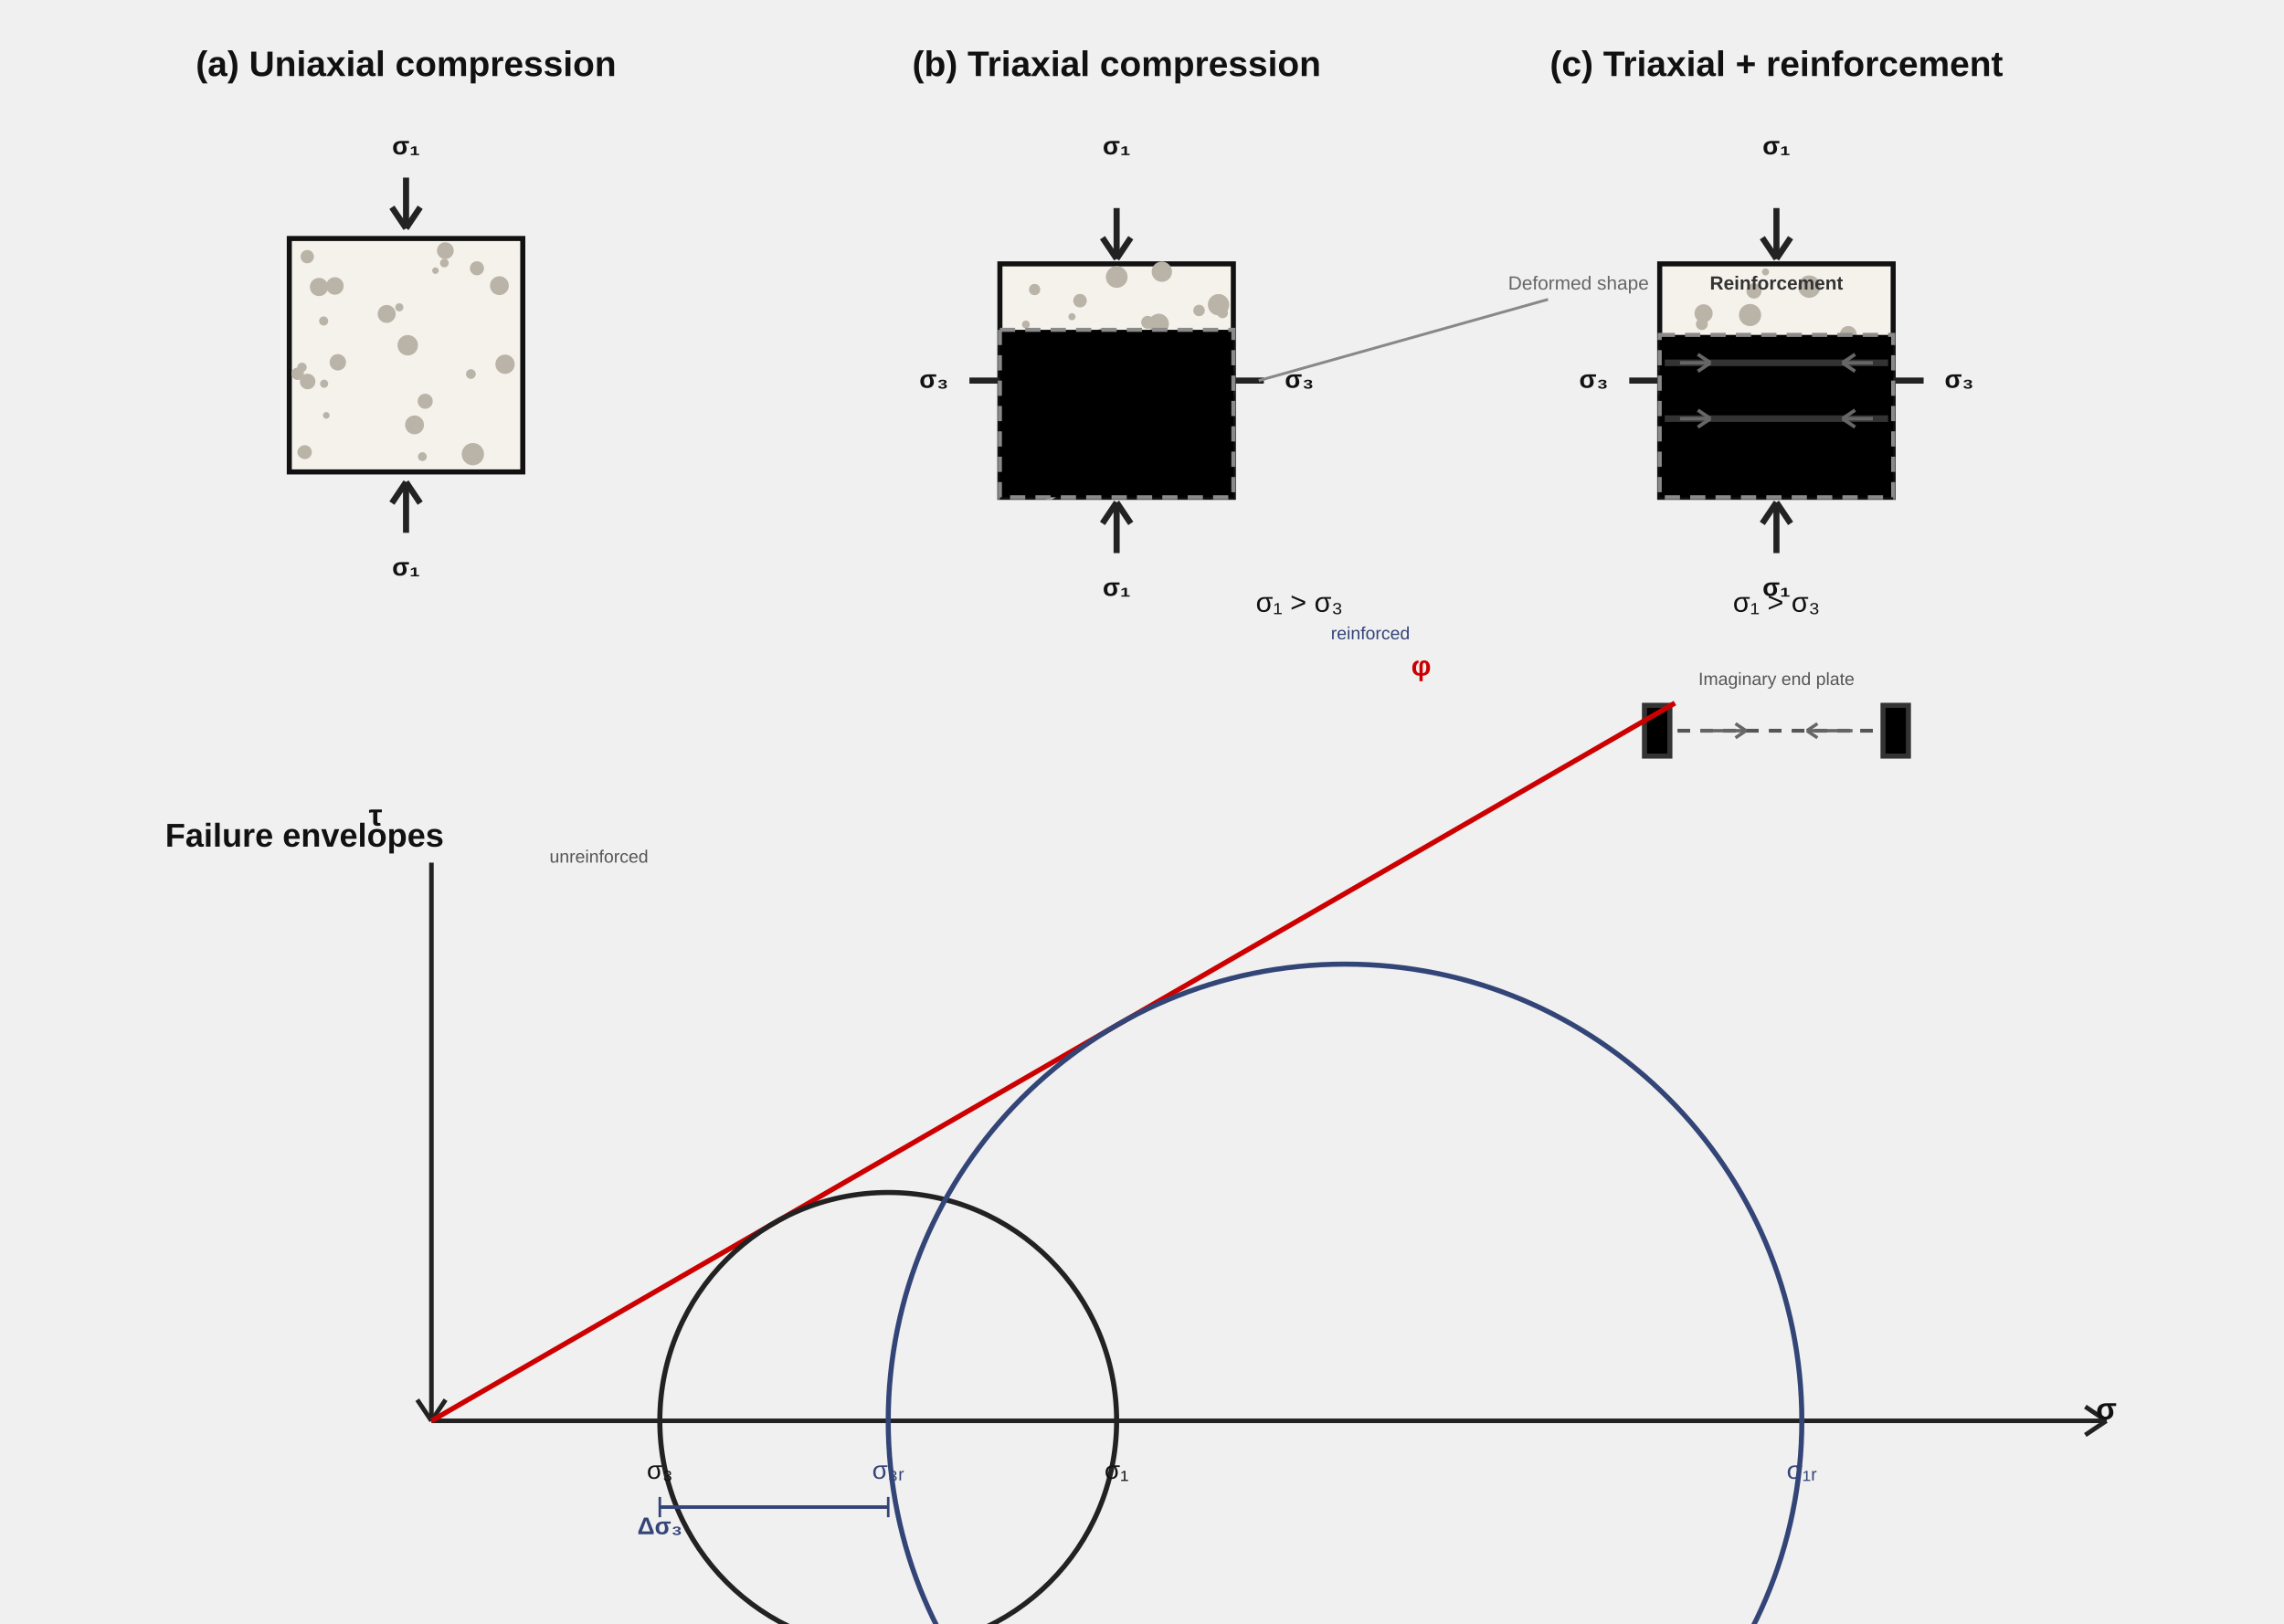
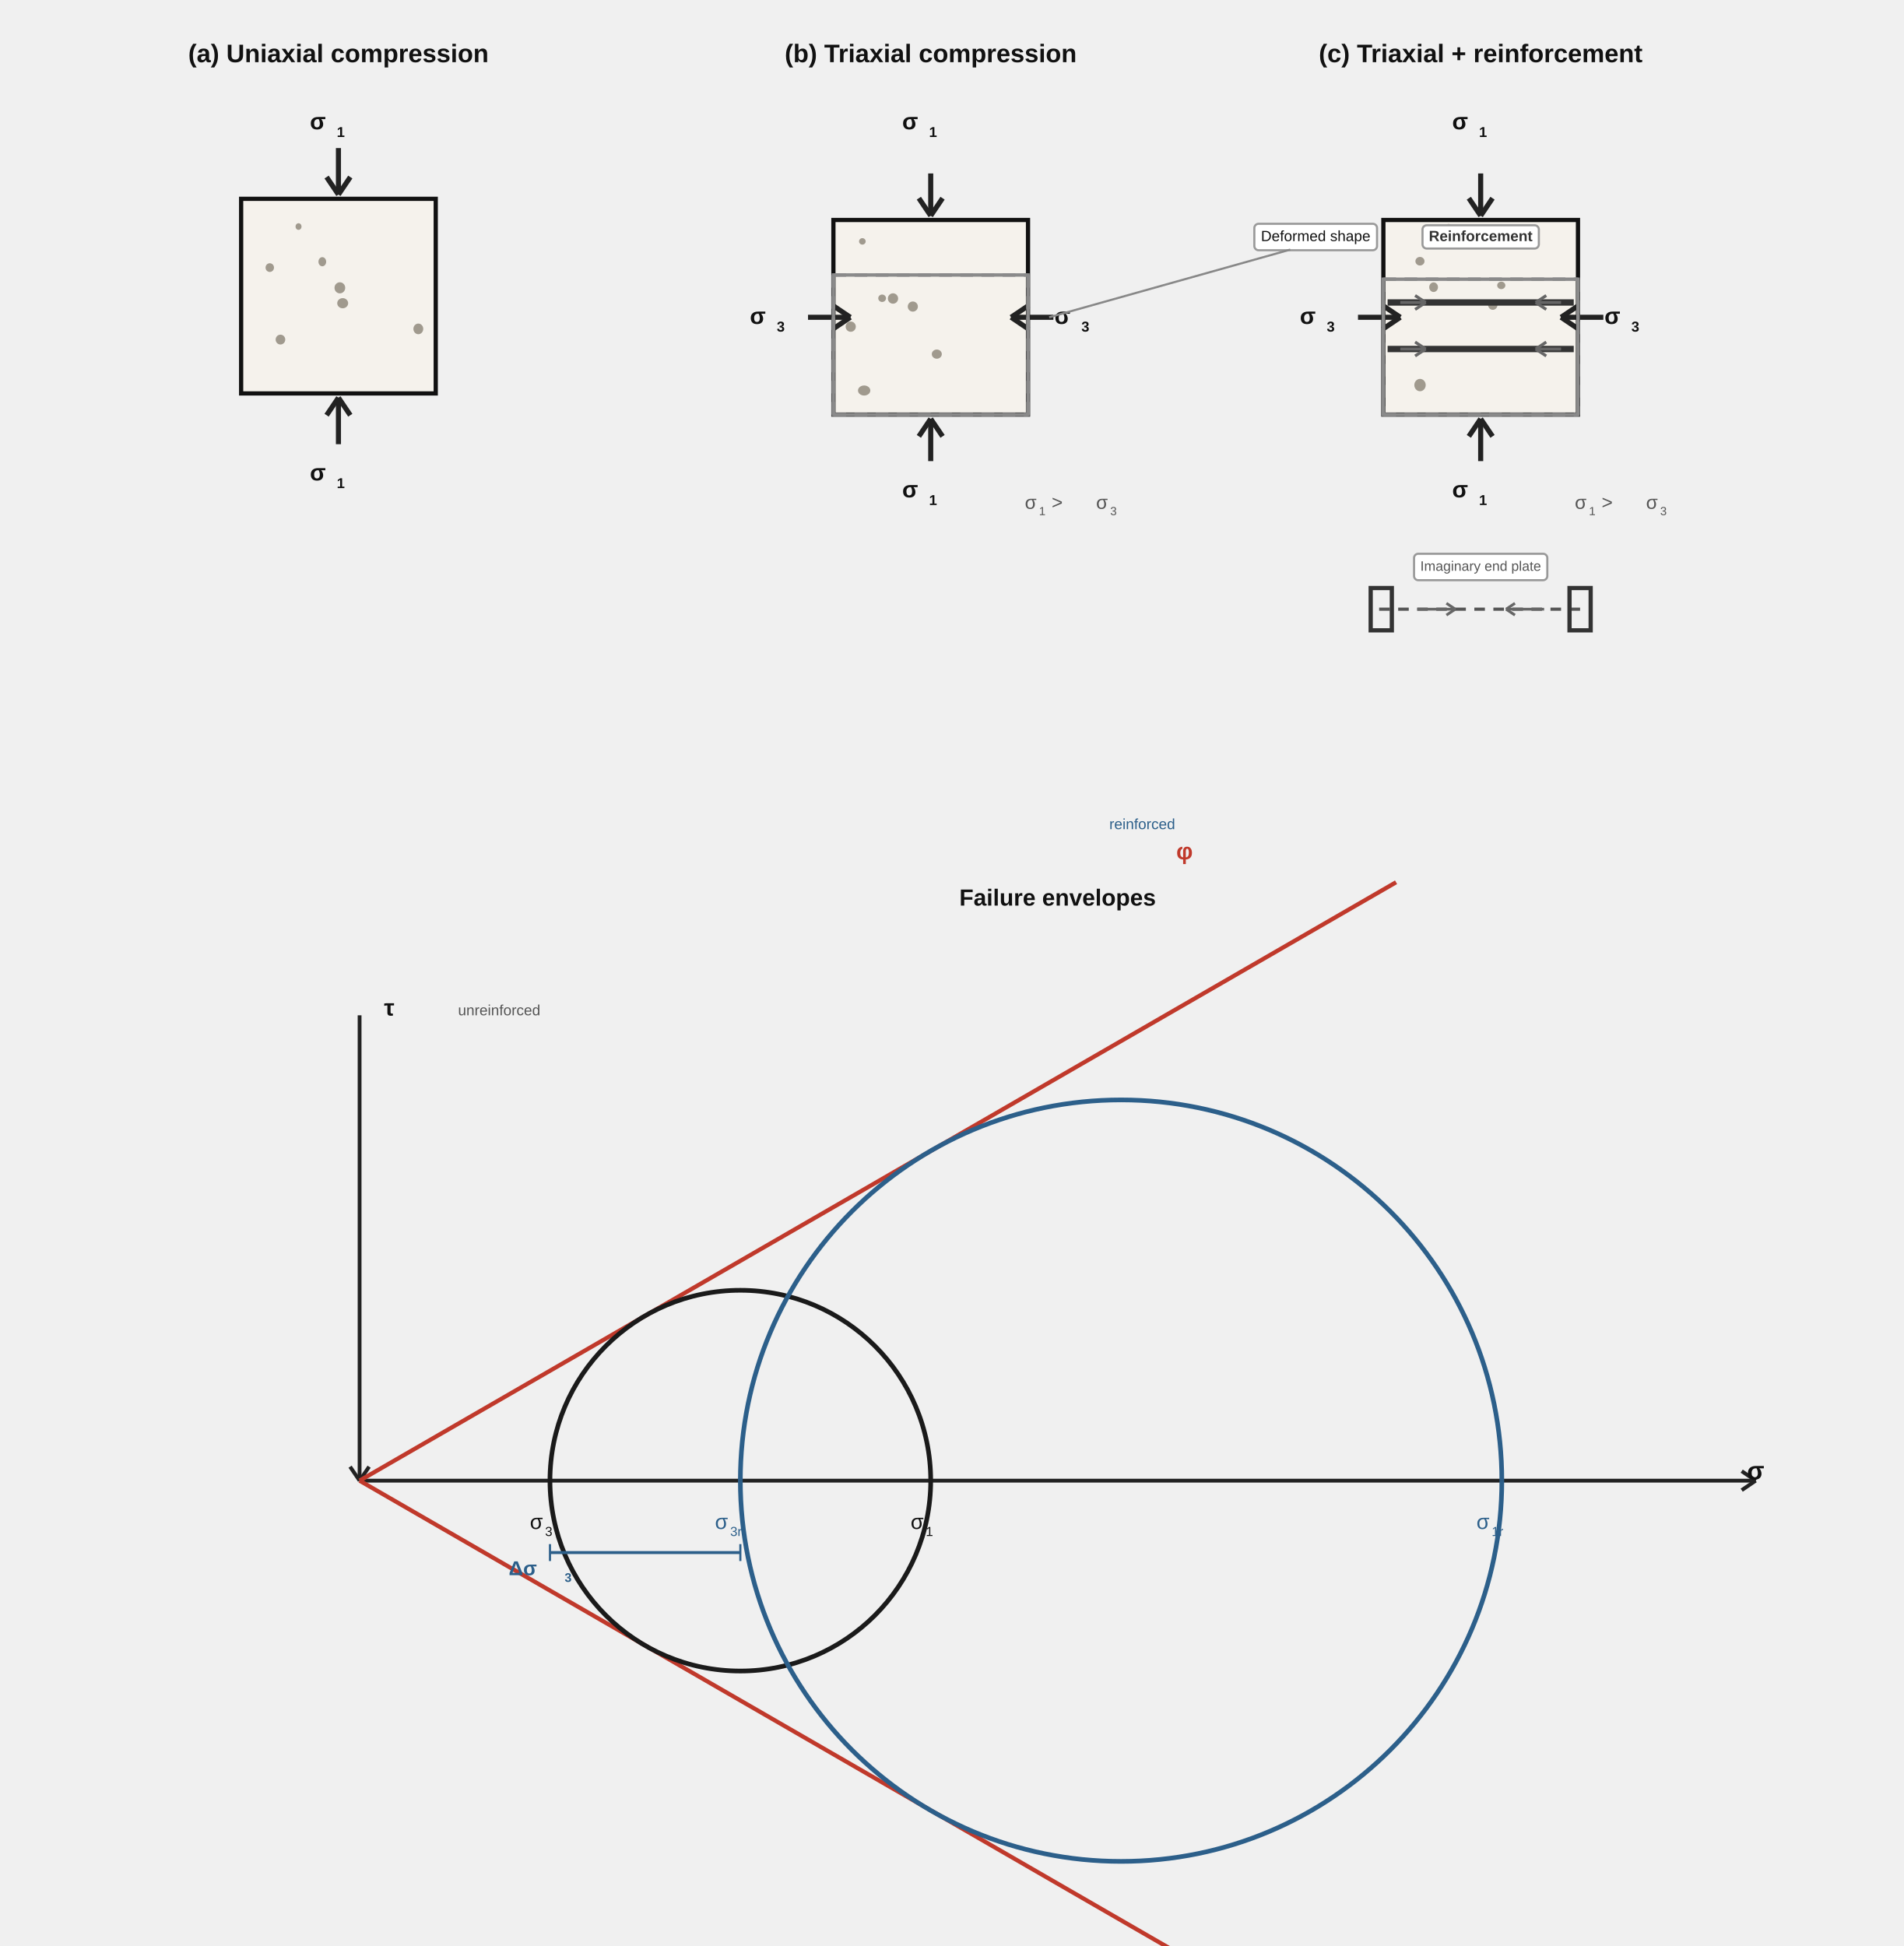
- <svg xmlns="http://www.w3.org/2000/svg" width="1800" height="1280" viewBox="0 0 900 640">
-   <text x="160" y="26" font-family="Arial" font-size="14.0" font-weight="bold" fill="#111" text-anchor="middle" dominant-baseline="middle">(a) Uniaxial compression</text>
-   <text x="440" y="26" font-family="Arial" font-size="14.0" font-weight="bold" fill="#111" text-anchor="middle" dominant-baseline="middle">(b) Triaxial compression</text>
-   <text x="700" y="26" font-family="Arial" font-size="14.0" font-weight="bold" fill="#111" text-anchor="middle" dominant-baseline="middle">(c) Triaxial + reinforcement</text>
+ <svg xmlns="http://www.w3.org/2000/svg" width="1800" height="1840" viewBox="0 0 900 920">
+   <text x="160" y="26" font-family="Arial" font-size="12.0" font-weight="bold" fill="#111" text-anchor="middle" dominant-baseline="middle">(a) Uniaxial compression</text>
+   <text x="440" y="26" font-family="Arial" font-size="12.0" font-weight="bold" fill="#111" text-anchor="middle" dominant-baseline="middle">(b) Triaxial compression</text>
+   <text x="700" y="26" font-family="Arial" font-size="12.0" font-weight="bold" fill="#111" text-anchor="middle" dominant-baseline="middle">(c) Triaxial + reinforcement</text>
  <rect x="114.0" y="94.0" width="92.0" height="92.0" stroke="#111" stroke-width="2" fill="#f5f2ec" />
-   <circle cx="127.538" cy="126.514" r="1.793" fill="#b9b3a8" />
-   <circle cx="167.552" cy="158.152" r="2.979" fill="#b9b3a8" />
-   <circle cx="163.348" cy="167.465" r="3.72" fill="#b9b3a8" />
-   <circle cx="157.351" cy="121.131" r="1.6" fill="#b9b3a8" />
-   <circle cx="121.076" cy="101.159" r="2.626" fill="#b9b3a8" />
-   <circle cx="160.672" cy="136.073" r="4.032" fill="#b9b3a8" />
-   <circle cx="186.33" cy="178.992" r="4.393" fill="#b9b3a8" />
-   <circle cx="175.489" cy="98.796" r="3.307" fill="#b9b3a8" />
-   <circle cx="196.793" cy="112.586" r="3.712" fill="#b9b3a8" />
-   <circle cx="175.107" cy="103.669" r="1.709" fill="#b9b3a8" />
-   <circle cx="152.373" cy="123.734" r="3.541" fill="#b9b3a8" />
-   <circle cx="117.287" cy="147.316" r="2.458" fill="#b9b3a8" />
-   <circle cx="199.011" cy="143.563" r="3.804" fill="#b9b3a8" />
-   <circle cx="185.544" cy="147.422" r="1.918" fill="#b9b3a8" />
-   <circle cx="121.225" cy="150.372" r="3.07" fill="#b9b3a8" />
-   <circle cx="133.12" cy="142.798" r="3.234" fill="#b9b3a8" />
-   <circle cx="127.719" cy="151.244" r="1.602" fill="#b9b3a8" />
-   <circle cx="119.38" cy="178.229" r="2.197" fill="#b9b3a8" />
-   <circle cx="128.569" cy="163.713" r="1.323" fill="#b9b3a8" />
-   <circle cx="131.961" cy="112.708" r="3.458" fill="#b9b3a8" />
-   <circle cx="171.59" cy="106.665" r="1.296" fill="#b9b3a8" />
-   <circle cx="187.937" cy="105.741" r="2.771" fill="#b9b3a8" />
-   <circle cx="119" cy="144.772" r="1.848" fill="#b9b3a8" />
-   <circle cx="120.111" cy="178.21" r="2.754" fill="#b9b3a8" />
-   <circle cx="125.708" cy="113.115" r="3.596" fill="#b9b3a8" />
-   <circle cx="166.433" cy="179.975" r="1.733" fill="#b9b3a8" />
-   <line x1="160" y1="70" x2="160" y2="90" stroke="#222" stroke-width="2.4" />
-   <line x1="160" y1="90" x2="154.423" y2="81.699" stroke="#222" stroke-width="2.4" />
-   <line x1="160" y1="90" x2="165.577" y2="81.699" stroke="#222" stroke-width="2.4" />
-   <line x1="160" y1="210" x2="160" y2="190" stroke="#222" stroke-width="2.4" />
-   <line x1="160" y1="190" x2="165.577" y2="198.301" stroke="#222" stroke-width="2.4" />
-   <line x1="160" y1="190" x2="154.423" y2="198.301" stroke="#222" stroke-width="2.4" />
-   <text x="160" y="58" font-family="Arial" font-size="10.0" font-weight="bold" fill="#111" text-anchor="middle" dominant-baseline="middle">σ₁</text>
-   <text x="160" y="224" font-family="Arial" font-size="10.0" font-weight="bold" fill="#111" text-anchor="middle" dominant-baseline="middle">σ₁</text>
+   <ellipse cx="127.538" cy="126.514" rx="1.997" ry="2.063" fill="#a09a8e" />
+   <ellipse cx="162.008" cy="143.348" rx="2.583" ry="2.402" fill="#a09a8e" />
+   <ellipse cx="141.131" cy="107.11" rx="1.411" ry="1.575" fill="#a09a8e" />
+   <ellipse cx="160.672" cy="136.073" rx="2.532" ry="2.626" fill="#a09a8e" />
+   <ellipse cx="197.764" cy="155.489" rx="2.33" ry="2.52" fill="#a09a8e" />
+   <ellipse cx="132.586" cy="160.542" rx="2.275" ry="2.326" fill="#a09a8e" />
+   <ellipse cx="152.373" cy="123.734" rx="1.827" ry="2.164" fill="#a09a8e" />
+   <line x1="160.0" y1="70.0" x2="160.0" y2="92.0" stroke="#222" stroke-width="2.4" />
+   <line x1="160.0" y1="92.0" x2="154.4" y2="83.7" stroke="#222" stroke-width="2.4" />
+   <line x1="160.0" y1="92.0" x2="165.6" y2="83.7" stroke="#222" stroke-width="2.4" />
+   <line x1="160.0" y1="210.0" x2="160.0" y2="188.0" stroke="#222" stroke-width="2.4" />
+   <line x1="160.0" y1="188.0" x2="165.6" y2="196.3" stroke="#222" stroke-width="2.4" />
+   <line x1="160.0" y1="188.0" x2="154.4" y2="196.3" stroke="#222" stroke-width="2.4" />
+   <text x="146.5" y="58" font-family="Arial" font-size="11.0" font-weight="bold" fill="#111" text-anchor="start" dominant-baseline="middle">σ</text>
+   <text x="159.22" y="62.84" font-family="Arial" font-size="6.8" font-weight="bold" fill="#111" text-anchor="start" dominant-baseline="middle">1</text>
+   <text x="146.5" y="224" font-family="Arial" font-size="11.0" font-weight="bold" fill="#111" text-anchor="start" dominant-baseline="middle">σ</text>
+   <text x="159.22" y="228.84" font-family="Arial" font-size="6.8" font-weight="bold" fill="#111" text-anchor="start" dominant-baseline="middle">1</text>
  <rect x="394.0" y="104.0" width="92.0" height="92.0" stroke="#111" stroke-width="2" fill="#f5f2ec" />
-   <circle cx="407.686" cy="114.117" r="2.224" fill="#b9b3a8" />
-   <circle cx="422.409" cy="124.813" r="1.405" fill="#b9b3a8" />
-   <circle cx="444.433" cy="155.689" r="3.262" fill="#b9b3a8" />
-   <circle cx="452.214" cy="127.035" r="2.544" fill="#b9b3a8" />
-   <circle cx="404.253" cy="127.887" r="1.538" fill="#b9b3a8" />
-   <circle cx="422.172" cy="141.118" r="4.101" fill="#b9b3a8" />
-   <circle cx="460.072" cy="174.295" r="2.566" fill="#b9b3a8" />
-   <circle cx="434.931" cy="133.781" r="4.519" fill="#b9b3a8" />
-   <circle cx="482.065" cy="152.88" r="3.589" fill="#b9b3a8" />
-   <circle cx="430.38" cy="143.285" r="1.625" fill="#b9b3a8" />
-   <circle cx="408.534" cy="184.618" r="3.697" fill="#b9b3a8" />
-   <circle cx="457.818" cy="107.09" r="4.007" fill="#b9b3a8" />
-   <circle cx="481.754" cy="123.315" r="2.115" fill="#b9b3a8" />
-   <circle cx="425.575" cy="118.5" r="2.664" fill="#b9b3a8" />
-   <circle cx="420.053" cy="181.717" r="3.135" fill="#b9b3a8" />
-   <circle cx="472.482" cy="122.37" r="2.265" fill="#b9b3a8" />
-   <circle cx="468.589" cy="171.38" r="4.306" fill="#b9b3a8" />
-   <circle cx="440.039" cy="109.173" r="4.278" fill="#b9b3a8" />
-   <circle cx="481.771" cy="188.839" r="1.74" fill="#b9b3a8" />
-   <circle cx="418.307" cy="133.466" r="1.885" fill="#b9b3a8" />
-   <circle cx="456.597" cy="127.648" r="4.005" fill="#b9b3a8" />
-   <circle cx="461.98" cy="185.545" r="3.742" fill="#b9b3a8" />
-   <circle cx="472.367" cy="162.723" r="1.931" fill="#b9b3a8" />
-   <circle cx="413.453" cy="192.894" r="4.047" fill="#b9b3a8" />
-   <circle cx="480.166" cy="120.102" r="4.214" fill="#b9b3a8" />
-   <circle cx="428.885" cy="146.384" r="3.454" fill="#b9b3a8" />
-   <line x1="440" y1="82" x2="440" y2="102" stroke="#222" stroke-width="2.4" />
-   <line x1="440" y1="102" x2="434.423" y2="93.699" stroke="#222" stroke-width="2.4" />
-   <line x1="440" y1="102" x2="445.577" y2="93.699" stroke="#222" stroke-width="2.4" />
-   <line x1="440" y1="218" x2="440" y2="198" stroke="#222" stroke-width="2.4" />
-   <line x1="440" y1="198" x2="445.577" y2="206.301" stroke="#222" stroke-width="2.4" />
-   <line x1="440" y1="198" x2="434.423" y2="206.301" stroke="#222" stroke-width="2.4" />
-   <line x1="382" y1="150" x2="402" y2="150" stroke="#222" stroke-width="2.4" />
-   <line x1="402" y1="150" x2="393.699" y2="155.577" stroke="#222" stroke-width="2.4" />
-   <line x1="402" y1="150" x2="393.699" y2="144.423" stroke="#222" stroke-width="2.4" />
-   <line x1="498" y1="150" x2="478" y2="150" stroke="#222" stroke-width="2.4" />
-   <line x1="478" y1="150" x2="486.301" y2="144.423" stroke="#222" stroke-width="2.4" />
-   <line x1="478" y1="150" x2="486.301" y2="155.577" stroke="#222" stroke-width="2.4" />
-   <rect x="394" y="130" width="92" height="66" stroke="#8a8a8a" stroke-width="1.6" stroke-dasharray="6,4" />
-   <text x="440" y="58" font-family="Arial" font-size="10.0" font-weight="bold" fill="#111" text-anchor="middle" dominant-baseline="middle">σ₁</text>
-   <text x="440" y="232" font-family="Arial" font-size="10.0" font-weight="bold" fill="#111" text-anchor="middle" dominant-baseline="middle">σ₁</text>
-   <text x="368" y="150" font-family="Arial" font-size="10.0" font-weight="bold" fill="#111" text-anchor="middle" dominant-baseline="middle">σ₃</text>
-   <text x="512" y="150" font-family="Arial" font-size="10.0" font-weight="bold" fill="#111" text-anchor="middle" dominant-baseline="middle">σ₃</text>
-   <text x="512" y="238" font-family="Arial" font-size="11.0" font-weight="normal" fill="#111" text-anchor="middle" dominant-baseline="middle">σ₁ &gt; σ₃</text>
-   <text x="622" y="112" font-family="Arial" font-size="7.5" font-weight="normal" fill="#666" text-anchor="middle" dominant-baseline="middle">Deformed shape</text>
-   <line x1="610" y1="118" x2="496" y2="150" stroke="#888" stroke-width="1.1" />
+   <ellipse cx="407.686" cy="114.117" rx="1.566" ry="1.526" fill="#a09a8e" />
+   <ellipse cx="402.189" cy="154.433" rx="2.405" ry="2.427" fill="#a09a8e" />
+   <ellipse cx="417.035" cy="141.006" rx="1.836" ry="1.758" fill="#a09a8e" />
+   <ellipse cx="422.172" cy="141.118" rx="2.425" ry="2.456" fill="#a09a8e" />
+   <ellipse cx="431.543" cy="144.931" rx="2.392" ry="2.399" fill="#a09a8e" />
+   <ellipse cx="442.88" cy="167.416" rx="2.371" ry="2.174" fill="#a09a8e" />
+   <ellipse cx="408.534" cy="184.618" rx="2.914" ry="2.38" fill="#a09a8e" />
+   <line x1="440.0" y1="82.0" x2="440.0" y2="102.0" stroke="#222" stroke-width="2.4" />
+   <line x1="440.0" y1="102.0" x2="434.4" y2="93.7" stroke="#222" stroke-width="2.4" />
+   <line x1="440.0" y1="102.0" x2="445.6" y2="93.7" stroke="#222" stroke-width="2.4" />
+   <line x1="440.0" y1="218.0" x2="440.0" y2="198.0" stroke="#222" stroke-width="2.4" />
+   <line x1="440.0" y1="198.0" x2="445.6" y2="206.3" stroke="#222" stroke-width="2.4" />
+   <line x1="440.0" y1="198.0" x2="434.4" y2="206.3" stroke="#222" stroke-width="2.4" />
+   <line x1="382.0" y1="150.0" x2="402.0" y2="150.0" stroke="#222" stroke-width="2.4" />
+   <line x1="402.0" y1="150.0" x2="393.7" y2="155.6" stroke="#222" stroke-width="2.4" />
+   <line x1="402.0" y1="150.0" x2="393.7" y2="144.4" stroke="#222" stroke-width="2.4" />
+   <line x1="498.0" y1="150.0" x2="478.0" y2="150.0" stroke="#222" stroke-width="2.4" />
+   <line x1="478.0" y1="150.0" x2="486.3" y2="144.4" stroke="#222" stroke-width="2.4" />
+   <line x1="478.0" y1="150.0" x2="486.3" y2="155.6" stroke="#222" stroke-width="2.4" />
+   <rect x="394" y="130" width="92" height="66" stroke="#8a8a8a" stroke-width="1.6" fill="none" />
+   <line x1="394.0" y1="130.0" x2="486.0" y2="130.0" stroke="#8a8a8a" stroke-width="1.6" stroke-dasharray="6,4" />
+   <line x1="394.0" y1="196.0" x2="486.0" y2="196.0" stroke="#8a8a8a" stroke-width="1.6" stroke-dasharray="6,4" />
+   <line x1="394.0" y1="130.0" x2="394.0" y2="196.0" stroke="#8a8a8a" stroke-width="1.6" stroke-dasharray="6,4" />
+   <line x1="486.0" y1="130.0" x2="486.0" y2="196.0" stroke="#8a8a8a" stroke-width="1.6" stroke-dasharray="6,4" />
+   <text x="426.5" y="58" font-family="Arial" font-size="11.0" font-weight="bold" fill="#111" text-anchor="start" dominant-baseline="middle">σ</text>
+   <text x="439.22" y="62.84" font-family="Arial" font-size="6.8" font-weight="bold" fill="#111" text-anchor="start" dominant-baseline="middle">1</text>
+   <text x="426.5" y="232" font-family="Arial" font-size="11.0" font-weight="bold" fill="#111" text-anchor="start" dominant-baseline="middle">σ</text>
+   <text x="439.22" y="236.84" font-family="Arial" font-size="6.8" font-weight="bold" fill="#111" text-anchor="start" dominant-baseline="middle">1</text>
+   <text x="354.5" y="150" font-family="Arial" font-size="11.0" font-weight="bold" fill="#111" text-anchor="start" dominant-baseline="middle">σ</text>
+   <text x="367.22" y="154.84" font-family="Arial" font-size="6.8" font-weight="bold" fill="#111" text-anchor="start" dominant-baseline="middle">3</text>
+   <text x="498.5" y="150" font-family="Arial" font-size="11.0" font-weight="bold" fill="#111" text-anchor="start" dominant-baseline="middle">σ</text>
+   <text x="511.22" y="154.84" font-family="Arial" font-size="6.8" font-weight="bold" fill="#111" text-anchor="start" dominant-baseline="middle">3</text>
+   <text x="484.5" y="238" font-family="Arial" font-size="9.0" font-weight="normal" fill="#555" text-anchor="start" dominant-baseline="middle">σ</text>
+   <text x="491.18" y="241.96" font-family="Arial" font-size="5.6" font-weight="normal" fill="#555" text-anchor="start" dominant-baseline="middle">1</text>
+   <text x="497.18" y="238" font-family="Arial" font-size="9.0" font-weight="normal" fill="#555" text-anchor="start" dominant-baseline="middle"> &gt; </text>
+   <text x="518.18" y="238" font-family="Arial" font-size="9.0" font-weight="normal" fill="#555" text-anchor="start" dominant-baseline="middle">σ</text>
+   <text x="524.86" y="241.96" font-family="Arial" font-size="5.6" font-weight="normal" fill="#555" text-anchor="start" dominant-baseline="middle">3</text>
+   <rect x="593.0" y="105.8" width="58.0" height="12.5" rx="2" fill="#ffffff" stroke="#999" stroke-width="1" />
+   <text x="622" y="112" font-family="Arial" font-size="7.0" font-weight="normal" fill="#111" text-anchor="middle" dominant-baseline="middle">Deformed shape</text>
+   <line x1="610.0" y1="118.0" x2="496.0" y2="150.0" stroke="#888" stroke-width="1.0" />
  <rect x="654.0" y="104.0" width="92.0" height="92.0" stroke="#111" stroke-width="2" fill="#f5f2ec" />
-   <circle cx="671.294" cy="123.497" r="3.579" fill="#b9b3a8" />
-   <circle cx="728.776" cy="159.86" r="2.301" fill="#b9b3a8" />
-   <circle cx="657.462" cy="179.365" r="1.5" fill="#b9b3a8" />
-   <circle cx="670.609" cy="127.741" r="2.338" fill="#b9b3a8" />
-   <circle cx="728.313" cy="131.799" r="3.314" fill="#b9b3a8" />
-   <circle cx="709.738" cy="134.919" r="2.326" fill="#b9b3a8" />
-   <circle cx="691.143" cy="114.692" r="2.989" fill="#b9b3a8" />
-   <circle cx="662.22" cy="154.52" r="4.043" fill="#b9b3a8" />
-   <circle cx="732.794" cy="155.727" r="2.667" fill="#b9b3a8" />
-   <circle cx="697.468" cy="158.53" r="4.003" fill="#b9b3a8" />
-   <circle cx="671.322" cy="182.046" r="4.177" fill="#b9b3a8" />
-   <circle cx="689.637" cy="165.379" r="2.632" fill="#b9b3a8" />
-   <circle cx="717.219" cy="179.385" r="2.261" fill="#b9b3a8" />
-   <circle cx="687.309" cy="156.253" r="3.348" fill="#b9b3a8" />
-   <circle cx="713.293" cy="149.295" r="1.757" fill="#b9b3a8" />
-   <circle cx="707.786" cy="162.887" r="1.819" fill="#b9b3a8" />
-   <circle cx="669.9" cy="189.91" r="4.004" fill="#b9b3a8" />
-   <circle cx="695.699" cy="107.173" r="1.393" fill="#b9b3a8" />
-   <circle cx="727.138" cy="184.072" r="2.108" fill="#b9b3a8" />
-   <circle cx="716.987" cy="157.663" r="3.019" fill="#b9b3a8" />
-   <circle cx="740.764" cy="163.828" r="3.42" fill="#b9b3a8" />
-   <circle cx="719.974" cy="172.307" r="1.974" fill="#b9b3a8" />
-   <circle cx="689.597" cy="124.166" r="4.375" fill="#b9b3a8" />
-   <circle cx="724.359" cy="161.992" r="1.321" fill="#b9b3a8" />
-   <circle cx="726.964" cy="143.035" r="3.355" fill="#b9b3a8" />
-   <circle cx="712.93" cy="112.964" r="4.416" fill="#b9b3a8" />
-   <line x1="700" y1="82" x2="700" y2="102" stroke="#222" stroke-width="2.4" />
-   <line x1="700" y1="102" x2="694.423" y2="93.699" stroke="#222" stroke-width="2.4" />
-   <line x1="700" y1="102" x2="705.577" y2="93.699" stroke="#222" stroke-width="2.4" />
-   <line x1="700" y1="218" x2="700" y2="198" stroke="#222" stroke-width="2.4" />
-   <line x1="700" y1="198" x2="705.577" y2="206.301" stroke="#222" stroke-width="2.4" />
-   <line x1="700" y1="198" x2="694.423" y2="206.301" stroke="#222" stroke-width="2.4" />
-   <line x1="642" y1="150" x2="662" y2="150" stroke="#222" stroke-width="2.4" />
-   <line x1="662" y1="150" x2="653.699" y2="155.577" stroke="#222" stroke-width="2.4" />
-   <line x1="662" y1="150" x2="653.699" y2="144.423" stroke="#222" stroke-width="2.4" />
-   <line x1="758" y1="150" x2="738" y2="150" stroke="#222" stroke-width="2.4" />
-   <line x1="738" y1="150" x2="746.301" y2="144.423" stroke="#222" stroke-width="2.4" />
-   <line x1="738" y1="150" x2="746.301" y2="155.577" stroke="#222" stroke-width="2.4" />
-   <rect x="654" y="132" width="92" height="64" stroke="#8a8a8a" stroke-width="1.6" stroke-dasharray="6,4" />
-   <line x1="656" y1="143" x2="744" y2="143" stroke="#333" stroke-width="2.6" />
-   <line x1="656" y1="165" x2="744" y2="165" stroke="#333" stroke-width="2.6" />
-   <line x1="662" y1="143" x2="674" y2="143" stroke="#666" stroke-width="1.4" />
-   <line x1="674" y1="143" x2="669.02" y2="146.346" stroke="#666" stroke-width="1.4" />
-   <line x1="674" y1="143" x2="669.02" y2="139.654" stroke="#666" stroke-width="1.4" />
-   <line x1="738" y1="143" x2="726" y2="143" stroke="#666" stroke-width="1.4" />
-   <line x1="726" y1="143" x2="730.98" y2="139.654" stroke="#666" stroke-width="1.4" />
-   <line x1="726" y1="143" x2="730.98" y2="146.346" stroke="#666" stroke-width="1.4" />
-   <line x1="662" y1="165" x2="674" y2="165" stroke="#666" stroke-width="1.4" />
-   <line x1="674" y1="165" x2="669.02" y2="168.346" stroke="#666" stroke-width="1.4" />
-   <line x1="674" y1="165" x2="669.02" y2="161.654" stroke="#666" stroke-width="1.4" />
-   <line x1="738" y1="165" x2="726" y2="165" stroke="#666" stroke-width="1.4" />
-   <line x1="726" y1="165" x2="730.98" y2="161.654" stroke="#666" stroke-width="1.4" />
-   <line x1="726" y1="165" x2="730.98" y2="168.346" stroke="#666" stroke-width="1.4" />
-   <text x="700" y="58" font-family="Arial" font-size="10.0" font-weight="bold" fill="#111" text-anchor="middle" dominant-baseline="middle">σ₁</text>
-   <text x="700" y="232" font-family="Arial" font-size="10.0" font-weight="bold" fill="#111" text-anchor="middle" dominant-baseline="middle">σ₁</text>
-   <text x="628" y="150" font-family="Arial" font-size="10.0" font-weight="bold" fill="#111" text-anchor="middle" dominant-baseline="middle">σ₃</text>
-   <text x="772" y="150" font-family="Arial" font-size="10.0" font-weight="bold" fill="#111" text-anchor="middle" dominant-baseline="middle">σ₃</text>
-   <text x="700" y="238" font-family="Arial" font-size="11.0" font-weight="normal" fill="#111" text-anchor="middle" dominant-baseline="middle">σ₁ &gt; σ₃</text>
-   <text x="700" y="112" font-family="Arial" font-size="7.5" font-weight="bold" fill="#333" text-anchor="middle" dominant-baseline="middle">Reinforcement</text>
-   <line x1="652" y1="288" x2="748" y2="288" stroke="#555" stroke-width="1.5" stroke-dasharray="5,4" />
-   <rect x="648" y="278" width="10" height="20" stroke="#333" stroke-width="2" />
-   <rect x="742" y="278" width="10" height="20" stroke="#333" stroke-width="2" />
-   <line x1="670" y1="288" x2="688" y2="288" stroke="#666" stroke-width="1.3" />
-   <line x1="688" y1="288" x2="683.85" y2="290.788" stroke="#666" stroke-width="1.3" />
-   <line x1="688" y1="288" x2="683.85" y2="285.212" stroke="#666" stroke-width="1.3" />
-   <line x1="730" y1="288" x2="712" y2="288" stroke="#666" stroke-width="1.3" />
-   <line x1="712" y1="288" x2="716.15" y2="285.212" stroke="#666" stroke-width="1.3" />
-   <line x1="712" y1="288" x2="716.15" y2="290.788" stroke="#666" stroke-width="1.3" />
-   <text x="700" y="268" font-family="Arial" font-size="7.0" font-weight="normal" fill="#555" text-anchor="middle" dominant-baseline="middle">Imaginary end plate</text>
-   <text x="120" y="330" font-family="Arial" font-size="13.0" font-weight="bold" fill="#111" text-anchor="middle" dominant-baseline="middle">Failure envelopes</text>
-   <line x1="170" y1="340" x2="170" y2="560" stroke="#222" stroke-width="1.8" />
-   <line x1="170" y1="560" x2="164.423" y2="551.699" stroke="#222" stroke-width="1.8" />
-   <line x1="170" y1="560" x2="175.577" y2="551.699" stroke="#222" stroke-width="1.8" />
-   <line x1="170" y1="560" x2="830" y2="560" stroke="#222" stroke-width="1.8" />
-   <line x1="830" y1="560" x2="821.699" y2="565.577" stroke="#222" stroke-width="1.8" />
-   <line x1="830" y1="560" x2="821.699" y2="554.423" stroke="#222" stroke-width="1.8" />
-   <line x1="170.0" y1="560.0" x2="660" y2="277.098" stroke="#c00" stroke-width="2.0" />
-   <text x="560" y="263.098" font-family="Arial" font-size="11.0" font-weight="bold" fill="#c00" text-anchor="middle" dominant-baseline="middle">φ</text>
-   <path d="M 260.0,560.0 A 90.0,90.0 0 0 1 440.0,560.0 M 260.0,560.0 A 90.0,90.0 0 0 0 440.0,560.0" fill="none" stroke="#222" stroke-width="2.0" />
-   <path d="M 350.0,560.0 A 180.0,180.0 0 0 1 710.0,560.0 M 350.0,560.0 A 180.0,180.0 0 0 0 710.0,560.0" fill="none" stroke="#347" stroke-width="2.0" />
-   <text x="260.0" y="580.0" font-family="Arial" font-size="10.0" font-weight="normal" fill="#111" text-anchor="middle" dominant-baseline="middle">σ₃</text>
-   <text x="440.0" y="580.0" font-family="Arial" font-size="10.0" font-weight="normal" fill="#111" text-anchor="middle" dominant-baseline="middle">σ₁</text>
-   <text x="350.0" y="580.0" font-family="Arial" font-size="10.0" font-weight="normal" fill="#347" text-anchor="middle" dominant-baseline="middle">σ₃ᵣ</text>
-   <text x="710.0" y="580.0" font-family="Arial" font-size="10.0" font-weight="normal" fill="#347" text-anchor="middle" dominant-baseline="middle">σ₁ᵣ</text>
-   <text x="260.0" y="602.0" font-family="Arial" font-size="9.5" font-weight="bold" fill="#347" text-anchor="middle" dominant-baseline="middle">Δσ₃</text>
-   <line x1="260.0" y1="594.0" x2="350.0" y2="594.0" stroke="#347" stroke-width="1.4" />
-   <line x1="260.0" y1="590.0" x2="260.0" y2="598.0" stroke="#347" stroke-width="1.0" />
-   <line x1="350.0" y1="590.0" x2="350.0" y2="598.0" stroke="#347" stroke-width="1.0" />
-   <text x="148" y="322" font-family="Arial" font-size="12.0" font-weight="bold" fill="#111" text-anchor="middle" dominant-baseline="middle">τ</text>
-   <text x="830" y="556" font-family="Arial" font-size="12.0" font-weight="bold" fill="#111" text-anchor="middle" dominant-baseline="middle">σ</text>
-   <text x="236" y="338" font-family="Arial" font-size="7.0" font-weight="normal" fill="#555" text-anchor="middle" dominant-baseline="middle">unreinforced</text>
-   <text x="540" y="250" font-family="Arial" font-size="7.0" font-weight="normal" fill="#347" text-anchor="middle" dominant-baseline="middle">reinforced</text>
+   <ellipse cx="671.294" cy="123.497" rx="2.151" ry="2.032" fill="#a09a8e" />
+   <ellipse cx="684.848" cy="107.462" rx="1.534" ry="1.567" fill="#a09a8e" />
+   <ellipse cx="677.741" cy="135.773" rx="2.07" ry="2.271" fill="#a09a8e" />
+   <ellipse cx="709.738" cy="134.919" rx="1.934" ry="1.766" fill="#a09a8e" />
+   <ellipse cx="702.256" cy="112.22" rx="1.881" ry="1.902" fill="#a09a8e" />
+   <ellipse cx="705.727" cy="144.11" rx="2.227" ry="2.361" fill="#a09a8e" />
+   <ellipse cx="671.322" cy="182.046" rx="2.692" ry="2.92" fill="#a09a8e" />
+   <line x1="700.0" y1="82.0" x2="700.0" y2="102.0" stroke="#222" stroke-width="2.4" />
+   <line x1="700.0" y1="102.0" x2="694.4" y2="93.7" stroke="#222" stroke-width="2.4" />
+   <line x1="700.0" y1="102.0" x2="705.6" y2="93.7" stroke="#222" stroke-width="2.4" />
+   <line x1="700.0" y1="218.0" x2="700.0" y2="198.0" stroke="#222" stroke-width="2.4" />
+   <line x1="700.0" y1="198.0" x2="705.6" y2="206.3" stroke="#222" stroke-width="2.4" />
+   <line x1="700.0" y1="198.0" x2="694.4" y2="206.3" stroke="#222" stroke-width="2.4" />
+   <line x1="642.0" y1="150.0" x2="662.0" y2="150.0" stroke="#222" stroke-width="2.4" />
+   <line x1="662.0" y1="150.0" x2="653.7" y2="155.6" stroke="#222" stroke-width="2.4" />
+   <line x1="662.0" y1="150.0" x2="653.7" y2="144.4" stroke="#222" stroke-width="2.4" />
+   <line x1="758.0" y1="150.0" x2="738.0" y2="150.0" stroke="#222" stroke-width="2.4" />
+   <line x1="738.0" y1="150.0" x2="746.3" y2="144.4" stroke="#222" stroke-width="2.4" />
+   <line x1="738.0" y1="150.0" x2="746.3" y2="155.6" stroke="#222" stroke-width="2.4" />
+   <rect x="654" y="132" width="92" height="64" stroke="#8a8a8a" stroke-width="1.6" fill="none" />
+   <line x1="654.0" y1="132.0" x2="746.0" y2="132.0" stroke="#8a8a8a" stroke-width="1.6" stroke-dasharray="6,4" />
+   <line x1="654.0" y1="196.0" x2="746.0" y2="196.0" stroke="#8a8a8a" stroke-width="1.6" stroke-dasharray="6,4" />
+   <line x1="654.0" y1="132.0" x2="654.0" y2="196.0" stroke="#8a8a8a" stroke-width="1.6" stroke-dasharray="6,4" />
+   <line x1="746.0" y1="132.0" x2="746.0" y2="196.0" stroke="#8a8a8a" stroke-width="1.6" stroke-dasharray="6,4" />
+   <line x1="656.0" y1="143.0" x2="744.0" y2="143.0" stroke="#333" stroke-width="3.0" />
+   <line x1="656.0" y1="165.0" x2="744.0" y2="165.0" stroke="#333" stroke-width="3.0" />
+   <line x1="662.0" y1="143.0" x2="674.0" y2="143.0" stroke="#666" stroke-width="1.4" />
+   <line x1="674.0" y1="143.0" x2="669.0" y2="146.3" stroke="#666" stroke-width="1.4" />
+   <line x1="674.0" y1="143.0" x2="669.0" y2="139.7" stroke="#666" stroke-width="1.4" />
+   <line x1="738.0" y1="143.0" x2="726.0" y2="143.0" stroke="#666" stroke-width="1.4" />
+   <line x1="726.0" y1="143.0" x2="731.0" y2="139.7" stroke="#666" stroke-width="1.4" />
+   <line x1="726.0" y1="143.0" x2="731.0" y2="146.3" stroke="#666" stroke-width="1.4" />
+   <line x1="662.0" y1="165.0" x2="674.0" y2="165.0" stroke="#666" stroke-width="1.4" />
+   <line x1="674.0" y1="165.0" x2="669.0" y2="168.3" stroke="#666" stroke-width="1.4" />
+   <line x1="674.0" y1="165.0" x2="669.0" y2="161.7" stroke="#666" stroke-width="1.4" />
+   <line x1="738.0" y1="165.0" x2="726.0" y2="165.0" stroke="#666" stroke-width="1.4" />
+   <line x1="726.0" y1="165.0" x2="731.0" y2="161.7" stroke="#666" stroke-width="1.4" />
+   <line x1="726.0" y1="165.0" x2="731.0" y2="168.3" stroke="#666" stroke-width="1.4" />
+   <text x="686.5" y="58" font-family="Arial" font-size="11.0" font-weight="bold" fill="#111" text-anchor="start" dominant-baseline="middle">σ</text>
+   <text x="699.22" y="62.84" font-family="Arial" font-size="6.8" font-weight="bold" fill="#111" text-anchor="start" dominant-baseline="middle">1</text>
+   <text x="686.5" y="232" font-family="Arial" font-size="11.0" font-weight="bold" fill="#111" text-anchor="start" dominant-baseline="middle">σ</text>
+   <text x="699.22" y="236.84" font-family="Arial" font-size="6.8" font-weight="bold" fill="#111" text-anchor="start" dominant-baseline="middle">1</text>
+   <text x="614.5" y="150" font-family="Arial" font-size="11.0" font-weight="bold" fill="#111" text-anchor="start" dominant-baseline="middle">σ</text>
+   <text x="627.22" y="154.84" font-family="Arial" font-size="6.8" font-weight="bold" fill="#111" text-anchor="start" dominant-baseline="middle">3</text>
+   <text x="758.5" y="150" font-family="Arial" font-size="11.0" font-weight="bold" fill="#111" text-anchor="start" dominant-baseline="middle">σ</text>
+   <text x="771.22" y="154.84" font-family="Arial" font-size="6.8" font-weight="bold" fill="#111" text-anchor="start" dominant-baseline="middle">3</text>
+   <text x="744.5" y="238" font-family="Arial" font-size="9.0" font-weight="normal" fill="#555" text-anchor="start" dominant-baseline="middle">σ</text>
+   <text x="751.18" y="241.96" font-family="Arial" font-size="5.6" font-weight="normal" fill="#555" text-anchor="start" dominant-baseline="middle">1</text>
+   <text x="757.18" y="238" font-family="Arial" font-size="9.0" font-weight="normal" fill="#555" text-anchor="start" dominant-baseline="middle"> &gt; </text>
+   <text x="778.18" y="238" font-family="Arial" font-size="9.0" font-weight="normal" fill="#555" text-anchor="start" dominant-baseline="middle">σ</text>
+   <text x="784.86" y="241.96" font-family="Arial" font-size="5.6" font-weight="normal" fill="#555" text-anchor="start" dominant-baseline="middle">3</text>
+   <rect x="672.5" y="106.5" width="55.0" height="11.0" rx="2" fill="#ffffff" stroke="#999" stroke-width="1" />
+   <text x="700" y="112" font-family="Arial" font-size="7.0" font-weight="bold" fill="#333" text-anchor="middle" dominant-baseline="middle">Reinforcement</text>
+   <line x1="652.0" y1="288.0" x2="748.0" y2="288.0" stroke="#555" stroke-width="1.5" stroke-dasharray="5,4" />
+   <rect x="648" y="278" width="10" height="20" stroke="#333" stroke-width="2" fill="none" />
+   <rect x="742" y="278" width="10" height="20" stroke="#333" stroke-width="2" fill="none" />
+   <line x1="670.0" y1="288.0" x2="688.0" y2="288.0" stroke="#666" stroke-width="1.3" />
+   <line x1="688.0" y1="288.0" x2="683.8" y2="290.8" stroke="#666" stroke-width="1.3" />
+   <line x1="688.0" y1="288.0" x2="683.8" y2="285.2" stroke="#666" stroke-width="1.3" />
+   <line x1="730.0" y1="288.0" x2="712.0" y2="288.0" stroke="#666" stroke-width="1.3" />
+   <line x1="712.0" y1="288.0" x2="716.2" y2="285.2" stroke="#666" stroke-width="1.3" />
+   <line x1="712.0" y1="288.0" x2="716.2" y2="290.8" stroke="#666" stroke-width="1.3" />
+   <rect x="668.5" y="261.8" width="63.0" height="12.5" rx="2" fill="#ffffff" stroke="#999" stroke-width="1" />
+   <text x="700" y="268" font-family="Arial" font-size="6.5" font-weight="normal" fill="#555" text-anchor="middle" dominant-baseline="middle">Imaginary end plate</text>
+   <text x="500" y="425" font-family="Arial" font-size="11.0" font-weight="bold" fill="#111" text-anchor="middle" dominant-baseline="middle">Failure envelopes</text>
+   <line x1="170.0" y1="480.0" x2="170.0" y2="700.0" stroke="#222" stroke-width="1.8" />
+   <line x1="170.0" y1="700.0" x2="165.5" y2="693.4" stroke="#222" stroke-width="1.8" />
+   <line x1="170.0" y1="700.0" x2="174.5" y2="693.4" stroke="#222" stroke-width="1.8" />
+   <line x1="170.0" y1="700.0" x2="830.0" y2="700.0" stroke="#222" stroke-width="1.8" />
+   <line x1="830.0" y1="700.0" x2="823.4" y2="704.5" stroke="#222" stroke-width="1.8" />
+   <line x1="830.0" y1="700.0" x2="823.4" y2="695.5" stroke="#222" stroke-width="1.8" />
+   <line x1="170.0" y1="700.0" x2="660.0" y2="417.1" stroke="#c0392b" stroke-width="2.0" />
+   <text x="560" y="403.098" font-family="Arial" font-size="11.0" font-weight="bold" fill="#c0392b" text-anchor="middle" dominant-baseline="middle">φ</text>
+   <line x1="170.0" y1="700.0" x2="660.0" y2="982.9" stroke="#c0392b" stroke-width="2.0" />
+   <path d="M 260.0,700.0 A 90.0,90.0 0 0 1 440.0,700.0" fill="none" stroke="#1a1a1a" stroke-width="2.2" />
+   <path d="M 440.0,700.0 A 90.0,90.0 0 0 1 260.0,700.0" fill="none" stroke="#1a1a1a" stroke-width="2.2" />
+   <path d="M 350.0,700.0 A 180.0,180.0 0 0 1 710.0,700.0" fill="none" stroke="#2c5f8a" stroke-width="2.2" />
+   <path d="M 710.0,700.0 A 180.0,180.0 0 0 1 350.0,700.0" fill="none" stroke="#2c5f8a" stroke-width="2.2" />
+   <text x="250.5" y="720.0" font-family="Arial" font-size="10.0" font-weight="normal" fill="#111" text-anchor="start" dominant-baseline="middle">σ</text>
+   <text x="257.7" y="724.4" font-family="Arial" font-size="6.2" font-weight="normal" fill="#111" text-anchor="start" dominant-baseline="middle">3</text>
+   <text x="430.5" y="720.0" font-family="Arial" font-size="10.0" font-weight="normal" fill="#111" text-anchor="start" dominant-baseline="middle">σ</text>
+   <text x="437.7" y="724.4" font-family="Arial" font-size="6.2" font-weight="normal" fill="#111" text-anchor="start" dominant-baseline="middle">1</text>
+   <text x="338.0" y="720.0" font-family="Arial" font-size="10.0" font-weight="normal" fill="#2c5f8a" text-anchor="start" dominant-baseline="middle">σ</text>
+   <text x="345.2" y="724.4" font-family="Arial" font-size="6.2" font-weight="normal" fill="#2c5f8a" text-anchor="start" dominant-baseline="middle">3r</text>
+   <text x="698.0" y="720.0" font-family="Arial" font-size="10.0" font-weight="normal" fill="#2c5f8a" text-anchor="start" dominant-baseline="middle">σ</text>
+   <text x="705.2" y="724.4" font-family="Arial" font-size="6.2" font-weight="normal" fill="#2c5f8a" text-anchor="start" dominant-baseline="middle">1r</text>
+   <text x="240.5" y="742.0" font-family="Arial" font-size="9.5" font-weight="bold" fill="#2c5f8a" text-anchor="start" dominant-baseline="middle">Δσ</text>
+   <text x="266.94" y="746.18" font-family="Arial" font-size="5.9" font-weight="bold" fill="#2c5f8a" text-anchor="start" dominant-baseline="middle">3</text>
+   <line x1="260.0" y1="734.0" x2="350.0" y2="734.0" stroke="#2c5f8a" stroke-width="1.4" />
+   <line x1="260.0" y1="730.0" x2="260.0" y2="738.0" stroke="#2c5f8a" stroke-width="1.0" />
+   <line x1="350.0" y1="730.0" x2="350.0" y2="738.0" stroke="#2c5f8a" stroke-width="1.0" />
+   <text x="184" y="477" font-family="Arial" font-size="11.0" font-weight="bold" fill="#111" text-anchor="middle" dominant-baseline="middle">τ</text>
+   <text x="830" y="696" font-family="Arial" font-size="12.0" font-weight="bold" fill="#111" text-anchor="middle" dominant-baseline="middle">σ</text>
+   <text x="236" y="478" font-family="Arial" font-size="7.0" font-weight="normal" fill="#555" text-anchor="middle" dominant-baseline="middle">unreinforced</text>
+   <text x="540" y="390" font-family="Arial" font-size="7.0" font-weight="normal" fill="#2c5f8a" text-anchor="middle" dominant-baseline="middle">reinforced</text>
</svg>
